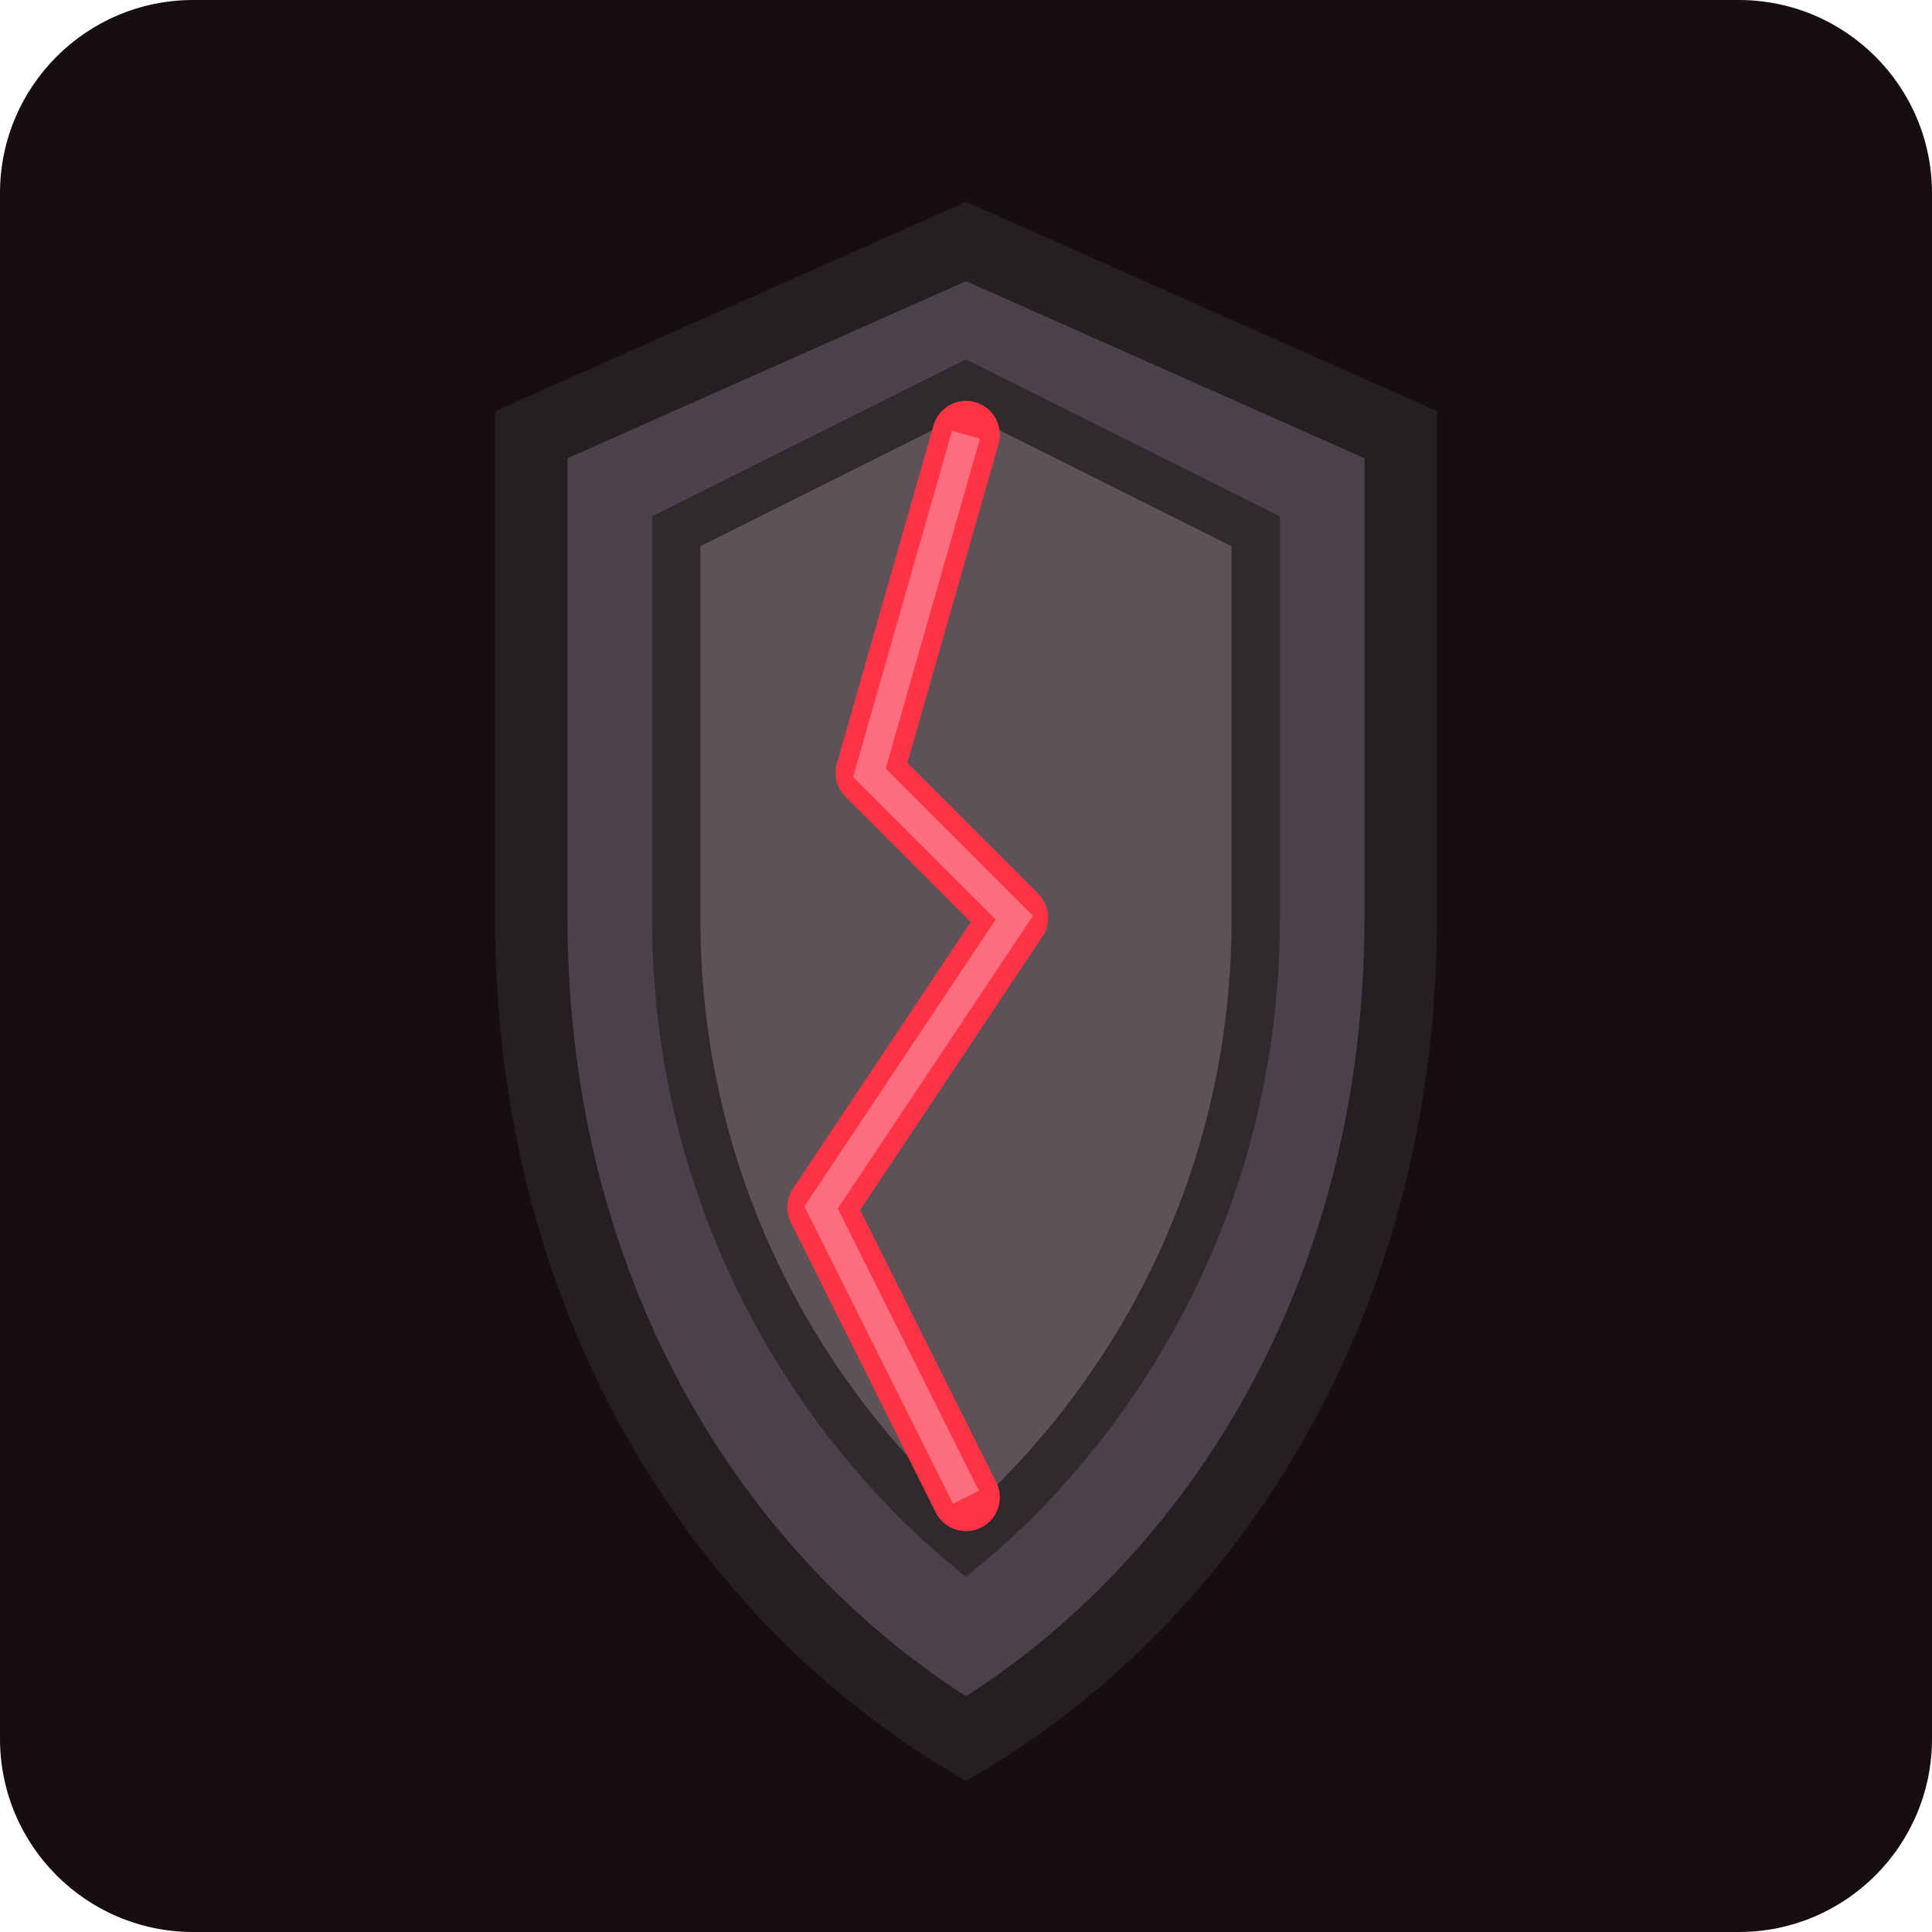
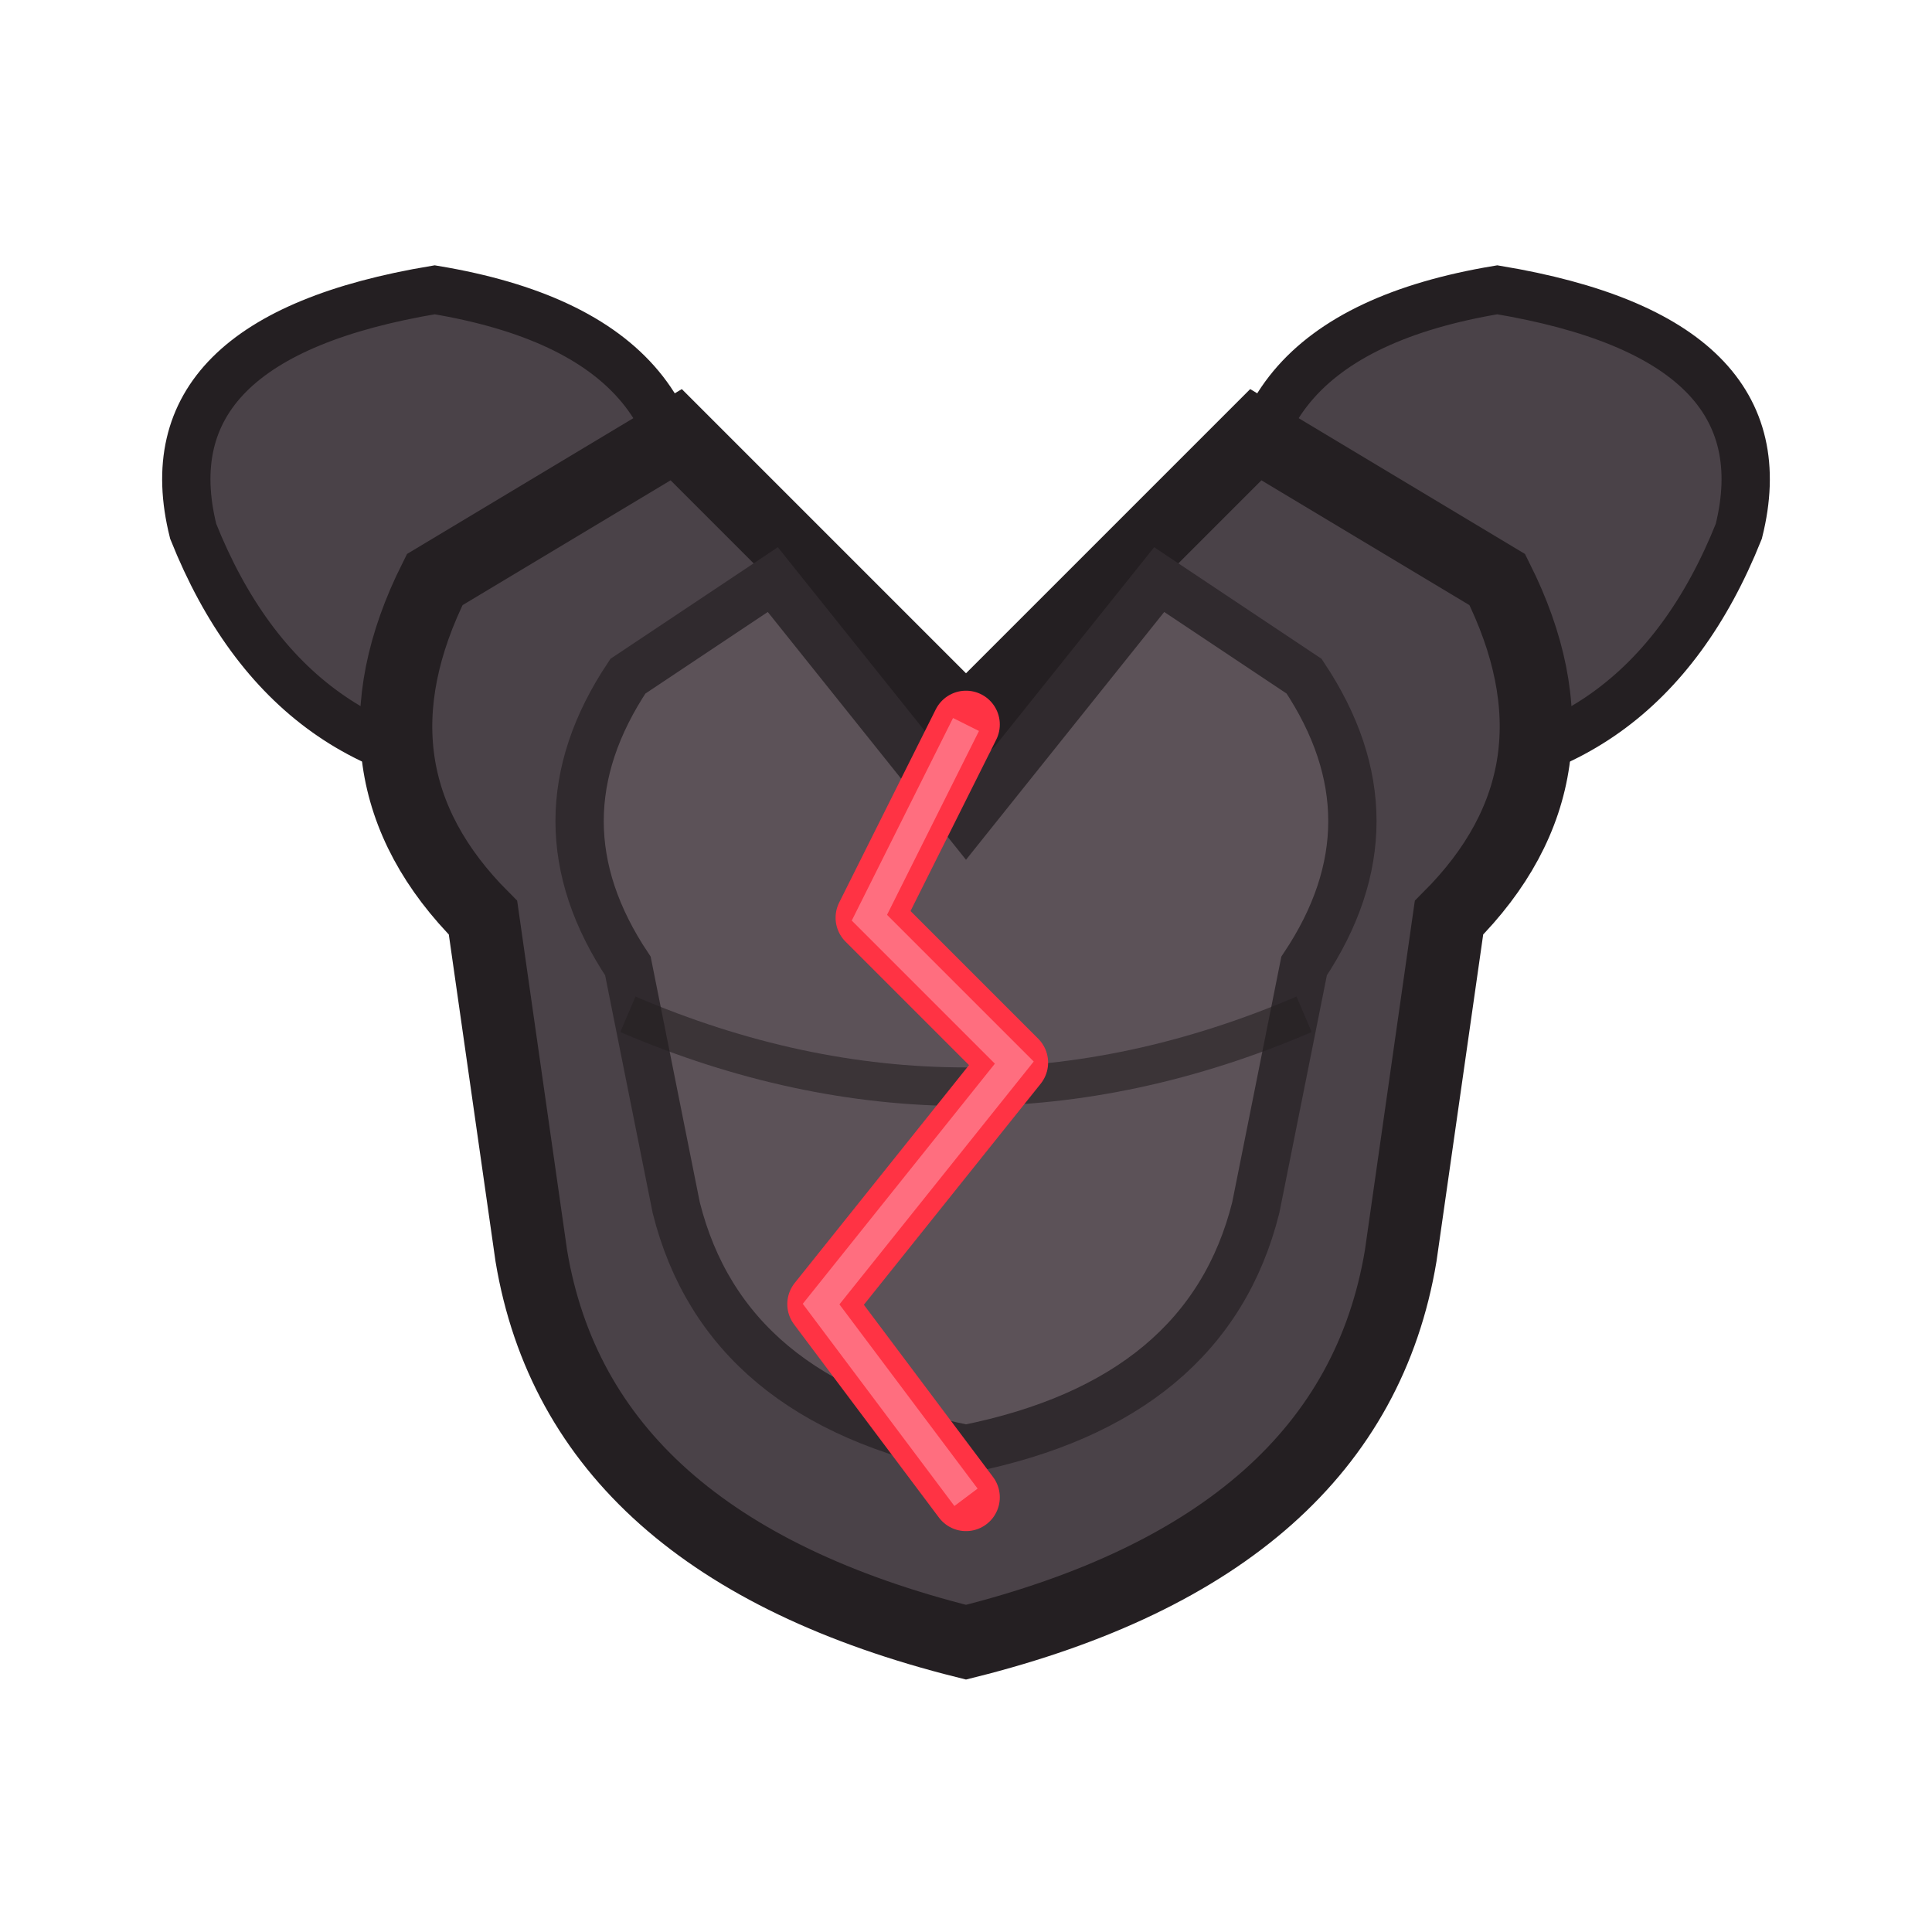
<svg xmlns="http://www.w3.org/2000/svg" width="40" height="40" viewBox="0 0 40 40">
-   <rect width="40" height="40" rx="4" fill="#160e10" />
-   <path d="M20,5 L29,9 V19 C29,27 25,33 20,36 C15,33 11,27 11,19 V9 Z" fill="#4a4248" stroke="#241f22" stroke-width="1.5" />
-   <path d="M20,8 L26,11 V19 C26,25 23,29.5 20,32 C17,29.5 14,25 14,19 V11 Z" fill="#5c5258" stroke="#302a2e" stroke-width="1" />
-   <path d="M20,9 L18,16 L21,19 L17,25 L20,31" fill="none" stroke="#ff3344" stroke-width="1.4" stroke-linecap="round" stroke-linejoin="round" />
-   <path d="M20,9 L18,16 L21,19 L17,25 L20,31" fill="none" stroke="#ff8899" stroke-width="0.6" opacity="0.7" />
+   <path d="M4,11 Q3,7 9,6 Q15,7 14,12 L11,16 Q6,16 4,11 Z" fill="#4a4248" stroke="#241f22" stroke-width="1" />
+   <path d="M36,11 Q37,7 31,6 Q25,7 26,12 L29,16 Q34,16 36,11 Z" fill="#4a4248" stroke="#241f22" stroke-width="1" />
+   <path d="M14,9 L20,15 L26,9 L31,12 Q33,16 30,19 L29,26 Q28,32 20,34 Q12,32 11,26 L10,19 Q7,16 9,12 Z" fill="#4a4248" stroke="#241f22" stroke-width="1.5" />
+   <path d="M16,12 L20,17 L24,12 L27,14 Q29,17 27,20 L26,25 Q25,29 20,30 Q15,29 14,25 L13,20 Q11,17 13,14 Z" fill="#5c5258" stroke="#302a2e" stroke-width="1" />
+   <path d="M13,21 Q20,24 27,21" fill="none" stroke="#241f22" stroke-width="0.8" opacity="0.6" />
+   <path d="M20,15 L18,19 L21,22 L17,27 L20,31" fill="none" stroke="#ff3344" stroke-width="1.4" stroke-linecap="round" stroke-linejoin="round" />
+   <path d="M20,15 L18,19 L21,22 L17,27 L20,31" fill="none" stroke="#ff8899" stroke-width="0.6" opacity="0.7" />
</svg>
